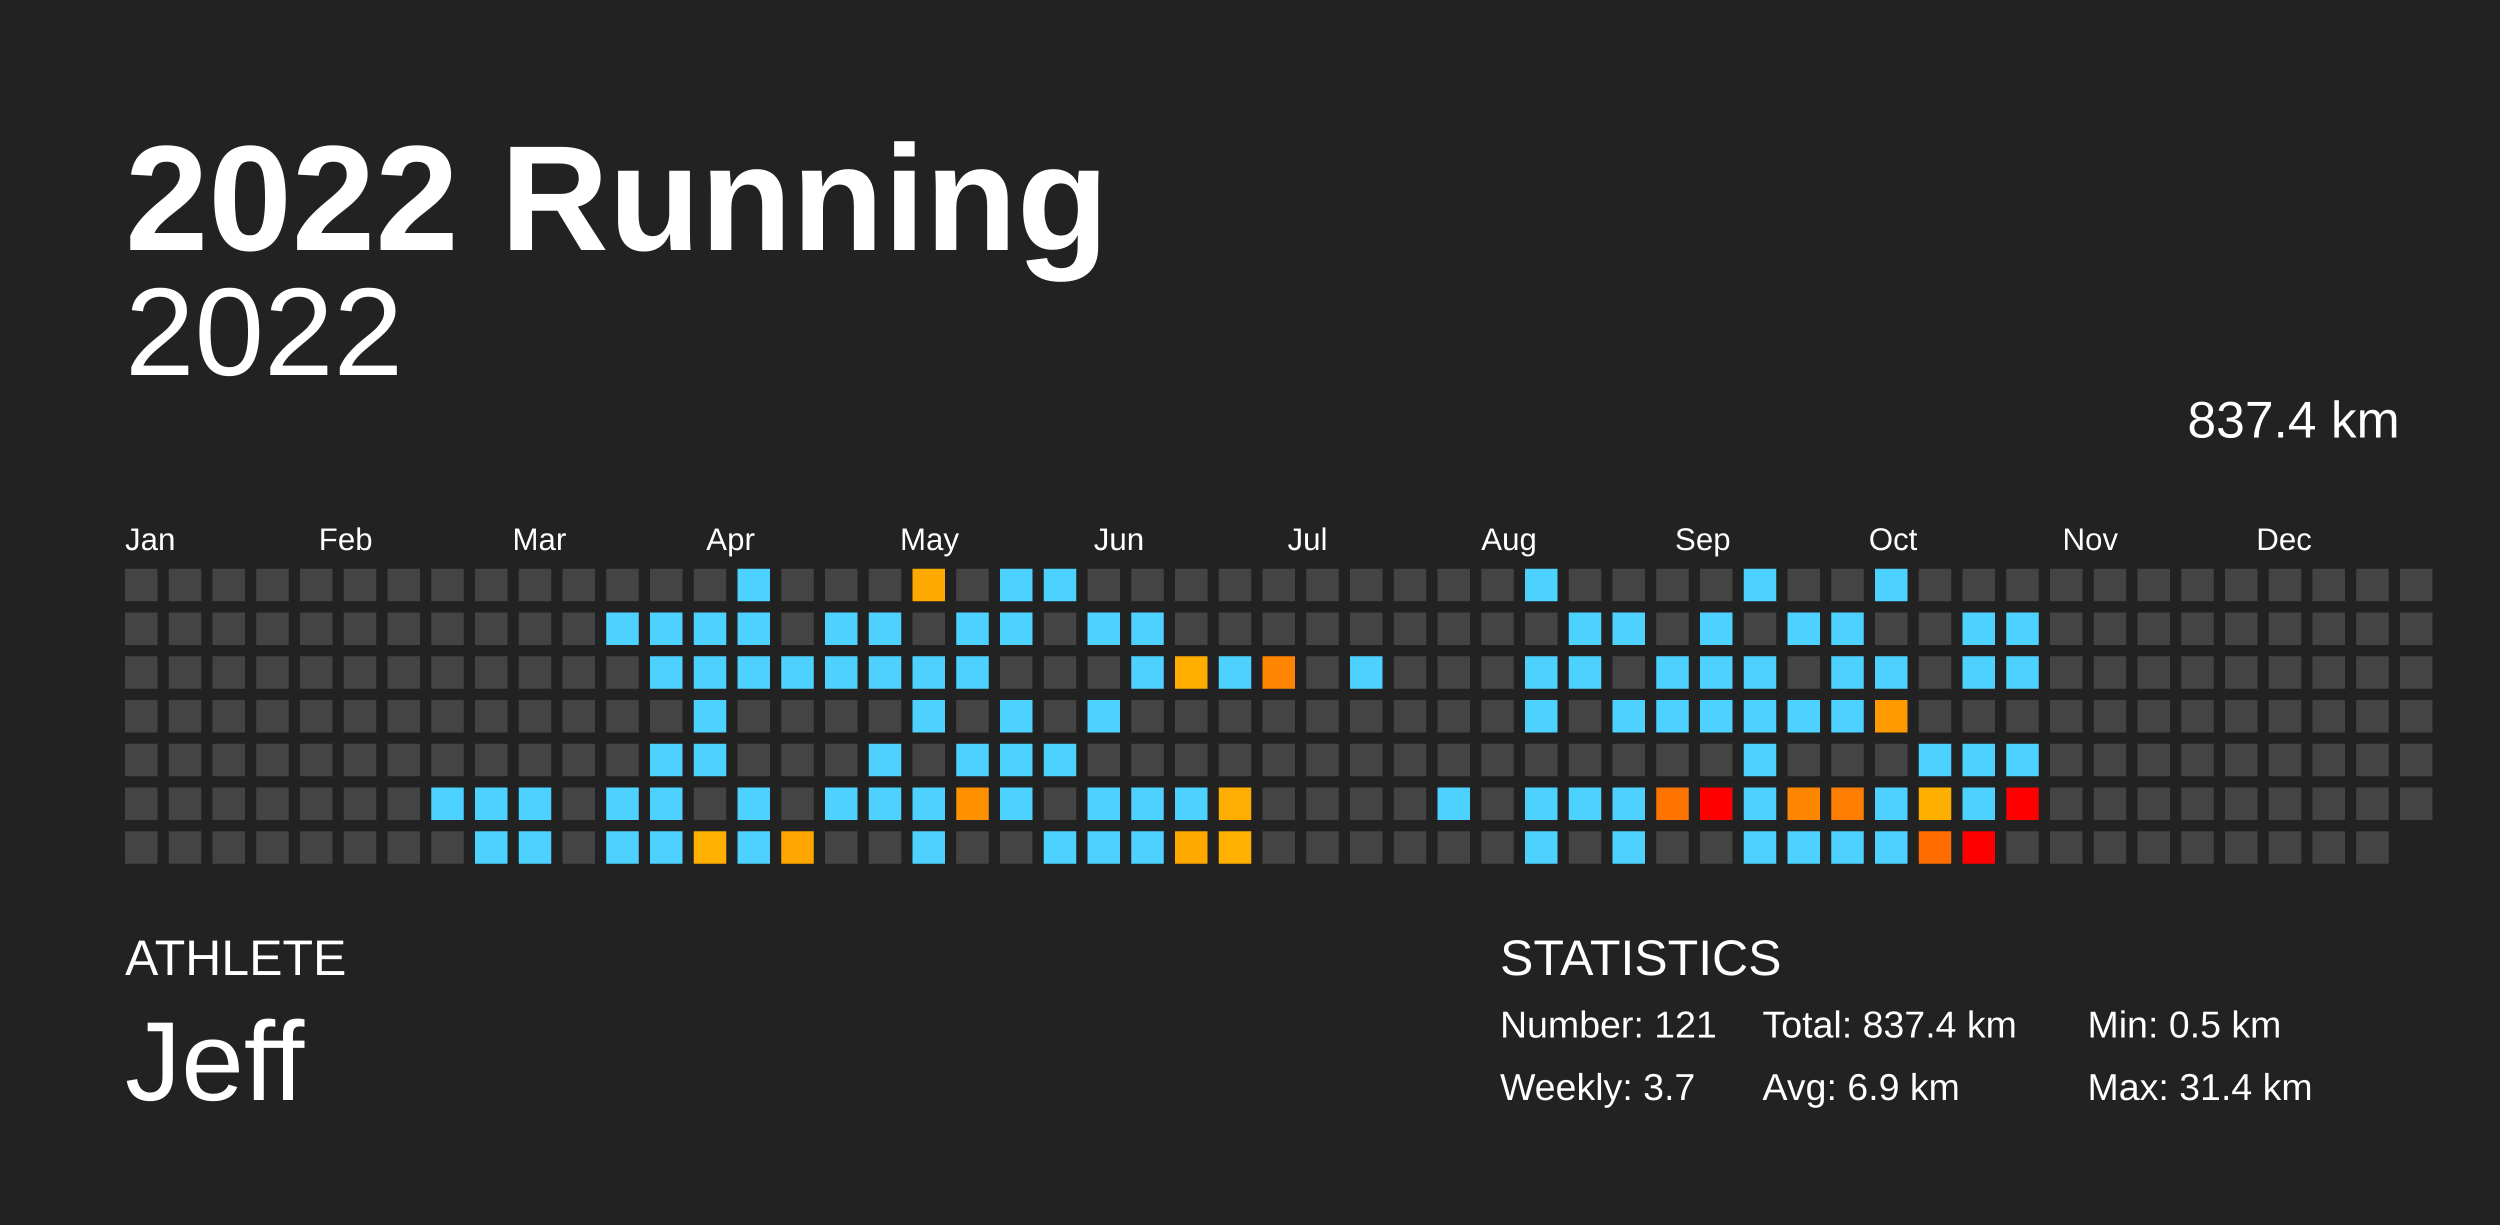
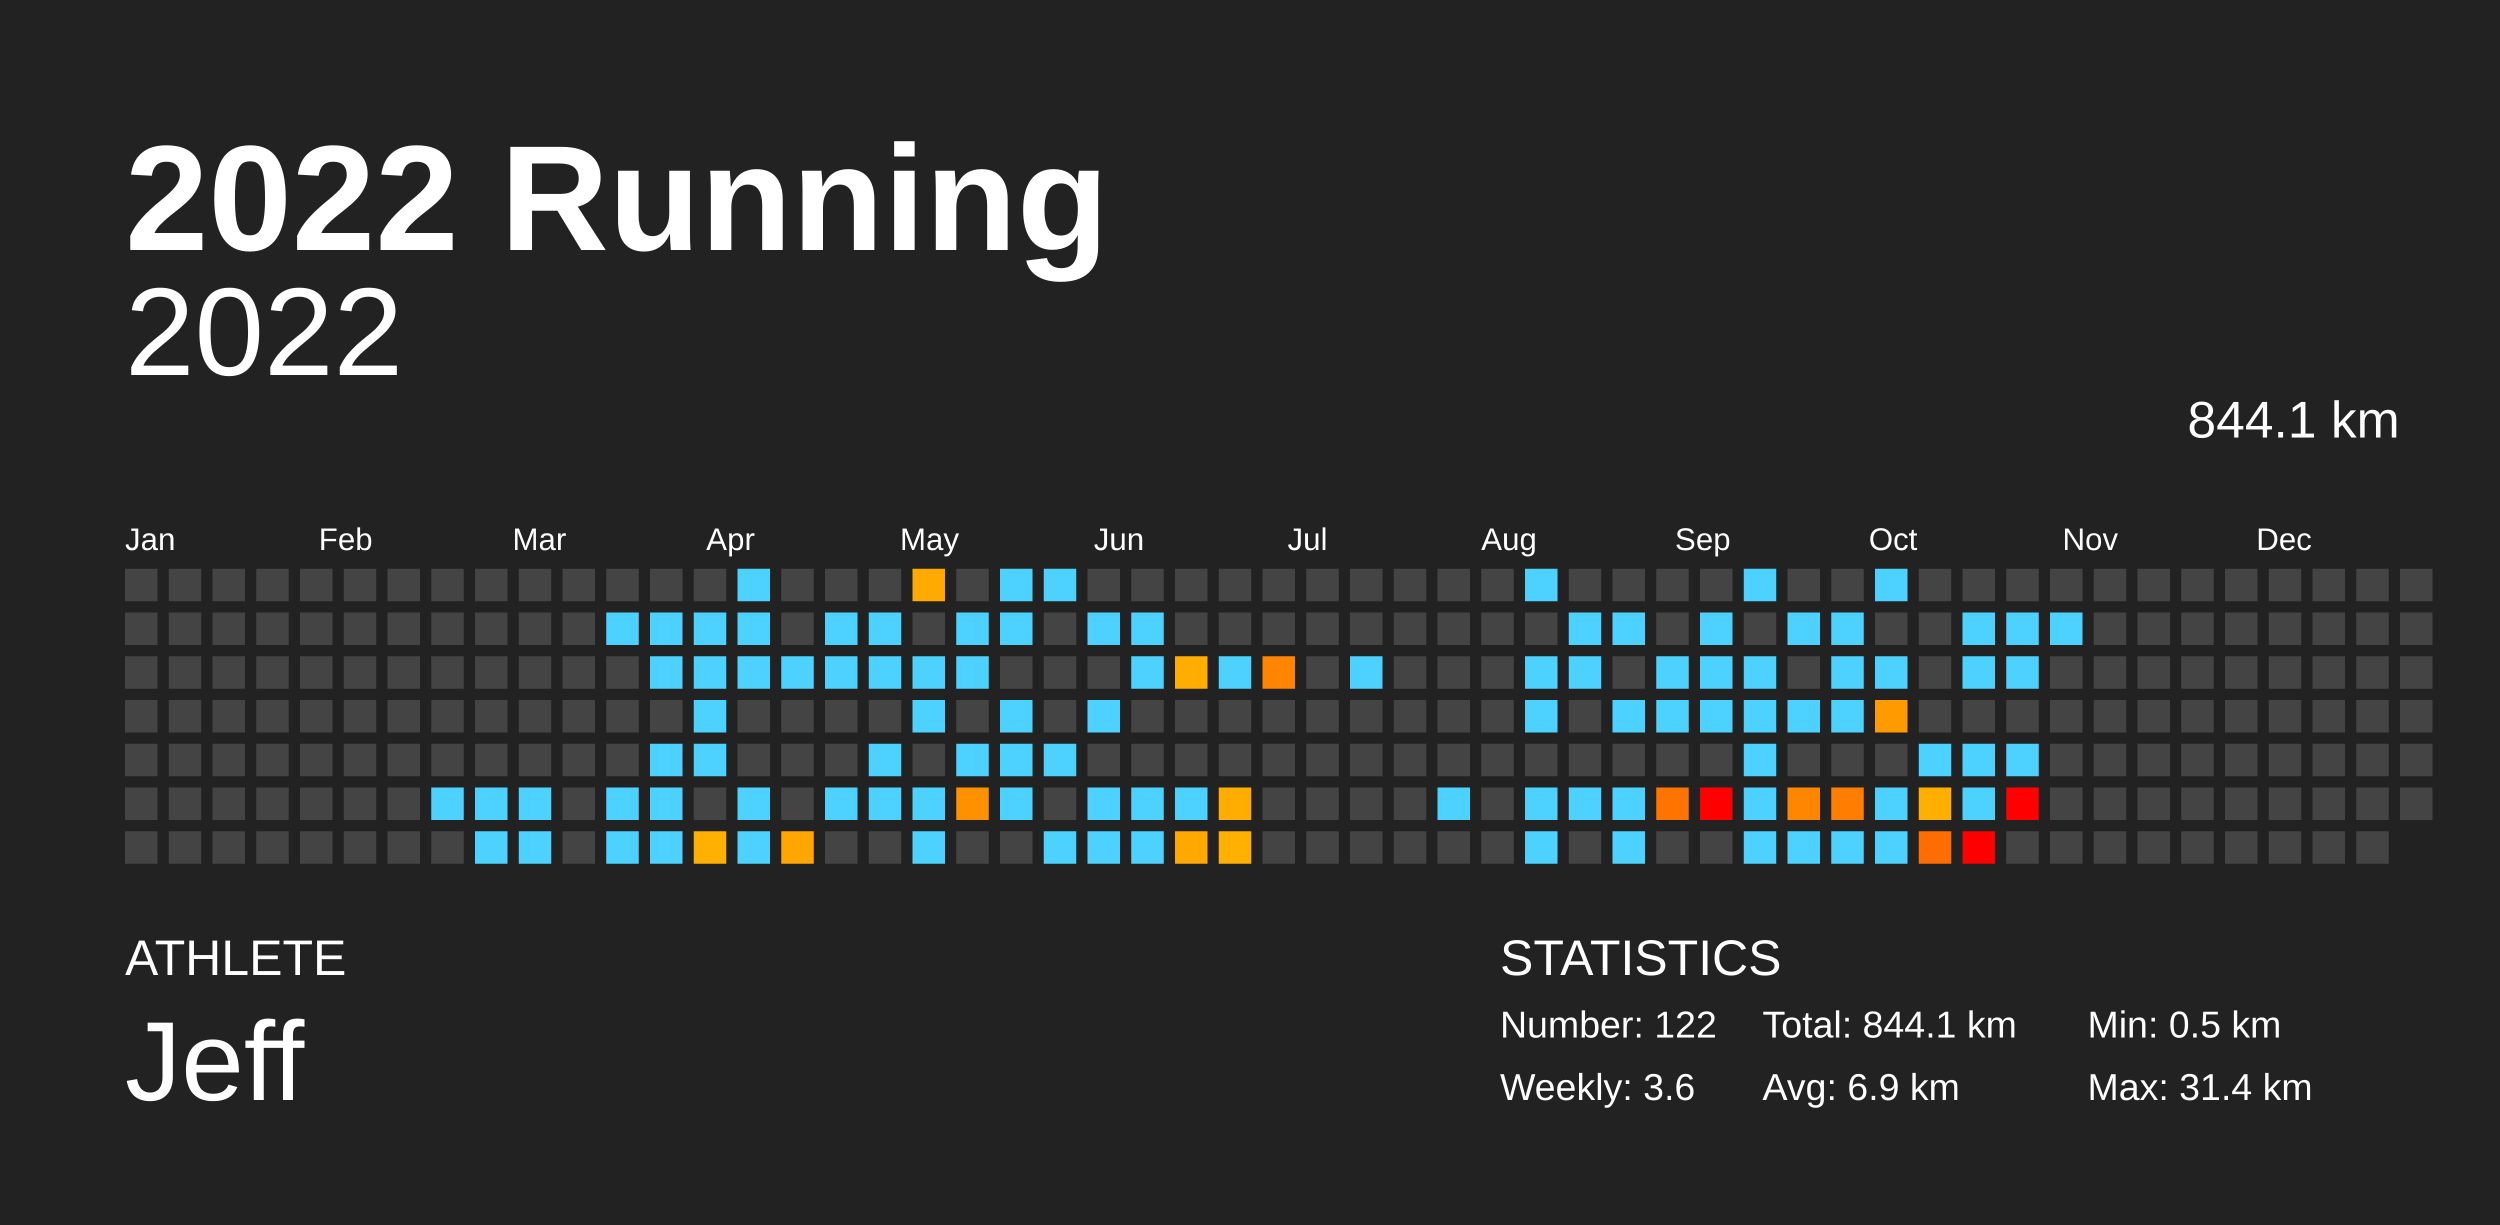
<svg xmlns="http://www.w3.org/2000/svg" baseProfile="full" height="98mm" version="1.1" viewBox="0,0,200,98" width="200mm">
  <defs />
  <rect fill="#222222" height="98" width="200" x="0" y="0" />
  <text fill="#FFFFFF" style="font-size:12px; font-family:Arial; font-weight:bold;" x="10" y="20">2022 Running</text>
  <text fill="#FFFFFF" style="font-size:4px; font-family:Arial" x="10" y="78">ATHLETE</text>
  <text fill="#FFFFFF" style="font-size:9px; font-family:Arial" x="10" y="88">Jeff</text>
  <text fill="#FFFFFF" style="font-size:4px; font-family:Arial" x="120" y="78">STATISTICS</text>
-   <text fill="#FFFFFF" style="font-size:3px; font-family:Arial" x="120" y="83">Number: 121</text>
-   <text fill="#FFFFFF" style="font-size:3px; font-family:Arial" x="120" y="88">Weekly: 3.7</text>
-   <text fill="#FFFFFF" style="font-size:3px; font-family:Arial" x="141" y="83">Total: 837.4 km</text>
+   <text fill="#FFFFFF" style="font-size:3px; font-family:Arial" x="120" y="83">Number: 122</text>
+   <text fill="#FFFFFF" style="font-size:3px; font-family:Arial" x="120" y="88">Weekly: 3.6</text>
+   <text fill="#FFFFFF" style="font-size:3px; font-family:Arial" x="141" y="83">Total: 844.1 km</text>
  <text fill="#FFFFFF" style="font-size:3px; font-family:Arial" x="141" y="88">Avg: 6.9 km</text>
  <text fill="#FFFFFF" style="font-size:3px; font-family:Arial" x="167" y="83">Min: 0.5 km</text>
  <text fill="#FFFFFF" style="font-size:3px; font-family:Arial" x="167" y="88">Max: 31.4 km</text>
  <text alignment-baseline="hanging" fill="#FFFFFF" style="font-size:10.0px; font-family:Arial;" x="10" y="30">2022</text>
-   <text alignment-baseline="hanging" fill="#FFFFFF" style="font-size:4.125px; font-family:Arial;" x="175" y="35">837.4 km</text>
+   <text alignment-baseline="hanging" fill="#FFFFFF" style="font-size:4.125px; font-family:Arial;" x="175" y="35">844.1 km</text>
  <text fill="#FFFFFF" style="font-size:2.5px; font-family:Arial" x="10.0" y="44">Jan</text>
  <text fill="#FFFFFF" style="font-size:2.5px; font-family:Arial" x="25.5" y="44">Feb</text>
  <text fill="#FFFFFF" style="font-size:2.5px; font-family:Arial" x="41.0" y="44">Mar</text>
  <text fill="#FFFFFF" style="font-size:2.5px; font-family:Arial" x="56.5" y="44">Apr</text>
  <text fill="#FFFFFF" style="font-size:2.5px; font-family:Arial" x="72.0" y="44">May</text>
  <text fill="#FFFFFF" style="font-size:2.5px; font-family:Arial" x="87.5" y="44">Jun</text>
  <text fill="#FFFFFF" style="font-size:2.5px; font-family:Arial" x="103.0" y="44">Jul</text>
  <text fill="#FFFFFF" style="font-size:2.5px; font-family:Arial" x="118.5" y="44">Aug</text>
  <text fill="#FFFFFF" style="font-size:2.5px; font-family:Arial" x="134.0" y="44">Sep</text>
  <text fill="#FFFFFF" style="font-size:2.5px; font-family:Arial" x="149.5" y="44">Oct</text>
  <text fill="#FFFFFF" style="font-size:2.5px; font-family:Arial" x="165.0" y="44">Nov</text>
  <text fill="#FFFFFF" style="font-size:2.5px; font-family:Arial" x="180.5" y="44">Dec</text>
  <rect fill="#444444" height="2.6" width="2.6" x="10.0" y="45.5" />
  <rect fill="#444444" height="2.6" width="2.6" x="10.0" y="49.0" />
  <rect fill="#444444" height="2.6" width="2.6" x="10.0" y="52.5" />
  <rect fill="#444444" height="2.6" width="2.6" x="10.0" y="56.0" />
  <rect fill="#444444" height="2.6" width="2.6" x="10.0" y="59.5" />
  <rect fill="#444444" height="2.6" width="2.6" x="10.0" y="63.0" />
  <rect fill="#444444" height="2.6" width="2.6" x="10.0" y="66.5" />
  <rect fill="#444444" height="2.6" width="2.6" x="13.5" y="45.5" />
  <rect fill="#444444" height="2.6" width="2.6" x="13.5" y="49.0" />
  <rect fill="#444444" height="2.6" width="2.6" x="13.5" y="52.5" />
  <rect fill="#444444" height="2.6" width="2.6" x="13.5" y="56.0" />
  <rect fill="#444444" height="2.6" width="2.6" x="13.5" y="59.5" />
  <rect fill="#444444" height="2.6" width="2.6" x="13.5" y="63.0" />
  <rect fill="#444444" height="2.6" width="2.6" x="13.5" y="66.5" />
  <rect fill="#444444" height="2.6" width="2.6" x="17.0" y="45.5" />
  <rect fill="#444444" height="2.6" width="2.6" x="17.0" y="49.0" />
  <rect fill="#444444" height="2.6" width="2.6" x="17.0" y="52.5" />
  <rect fill="#444444" height="2.6" width="2.6" x="17.0" y="56.0" />
  <rect fill="#444444" height="2.6" width="2.6" x="17.0" y="59.5" />
  <rect fill="#444444" height="2.6" width="2.6" x="17.0" y="63.0" />
  <rect fill="#444444" height="2.6" width="2.6" x="17.0" y="66.5" />
  <rect fill="#444444" height="2.6" width="2.6" x="20.5" y="45.5" />
  <rect fill="#444444" height="2.6" width="2.6" x="20.5" y="49.0" />
  <rect fill="#444444" height="2.6" width="2.6" x="20.5" y="52.5" />
  <rect fill="#444444" height="2.6" width="2.6" x="20.5" y="56.0" />
  <rect fill="#444444" height="2.6" width="2.6" x="20.5" y="59.5" />
  <rect fill="#444444" height="2.6" width="2.6" x="20.5" y="63.0" />
  <rect fill="#444444" height="2.6" width="2.6" x="20.5" y="66.5" />
  <rect fill="#444444" height="2.6" width="2.6" x="24.0" y="45.5" />
  <rect fill="#444444" height="2.6" width="2.6" x="24.0" y="49.0" />
  <rect fill="#444444" height="2.6" width="2.6" x="24.0" y="52.5" />
  <rect fill="#444444" height="2.6" width="2.6" x="24.0" y="56.0" />
  <rect fill="#444444" height="2.6" width="2.6" x="24.0" y="59.5" />
  <rect fill="#444444" height="2.6" width="2.6" x="24.0" y="63.0" />
  <rect fill="#444444" height="2.6" width="2.6" x="24.0" y="66.5" />
  <rect fill="#444444" height="2.6" width="2.6" x="27.5" y="45.5" />
  <rect fill="#444444" height="2.6" width="2.6" x="27.5" y="49.0" />
  <rect fill="#444444" height="2.6" width="2.6" x="27.5" y="52.5" />
  <rect fill="#444444" height="2.6" width="2.6" x="27.5" y="56.0" />
  <rect fill="#444444" height="2.6" width="2.6" x="27.5" y="59.5" />
  <rect fill="#444444" height="2.6" width="2.6" x="27.5" y="63.0" />
  <rect fill="#444444" height="2.6" width="2.6" x="27.5" y="66.5" />
  <rect fill="#444444" height="2.6" width="2.6" x="31.0" y="45.5" />
  <rect fill="#444444" height="2.6" width="2.6" x="31.0" y="49.0" />
  <rect fill="#444444" height="2.6" width="2.6" x="31.0" y="52.5" />
  <rect fill="#444444" height="2.6" width="2.6" x="31.0" y="56.0" />
  <rect fill="#444444" height="2.6" width="2.6" x="31.0" y="59.5" />
  <rect fill="#444444" height="2.6" width="2.6" x="31.0" y="63.0" />
  <rect fill="#444444" height="2.6" width="2.6" x="31.0" y="66.5" />
  <rect fill="#444444" height="2.6" width="2.6" x="34.5" y="45.5" />
  <rect fill="#444444" height="2.6" width="2.6" x="34.5" y="49.0" />
  <rect fill="#444444" height="2.6" width="2.6" x="34.5" y="52.5" />
  <rect fill="#444444" height="2.6" width="2.6" x="34.5" y="56.0" />
  <rect fill="#444444" height="2.6" width="2.6" x="34.5" y="59.5" />
  <rect fill="#4dd2ff" height="2.6" width="2.6" x="34.5" y="63.0" />
  <rect fill="#444444" height="2.6" width="2.6" x="34.5" y="66.5" />
  <rect fill="#444444" height="2.6" width="2.6" x="38.0" y="45.5" />
  <rect fill="#444444" height="2.6" width="2.6" x="38.0" y="49.0" />
  <rect fill="#444444" height="2.6" width="2.6" x="38.0" y="52.5" />
  <rect fill="#444444" height="2.6" width="2.6" x="38.0" y="56.0" />
  <rect fill="#444444" height="2.6" width="2.6" x="38.0" y="59.5" />
  <rect fill="#4dd2ff" height="2.6" width="2.6" x="38.0" y="63.0" />
  <rect fill="#4dd2ff" height="2.6" width="2.6" x="38.0" y="66.5" />
  <rect fill="#444444" height="2.6" width="2.6" x="41.5" y="45.5" />
  <rect fill="#444444" height="2.6" width="2.6" x="41.5" y="49.0" />
  <rect fill="#444444" height="2.6" width="2.6" x="41.5" y="52.5" />
  <rect fill="#444444" height="2.6" width="2.6" x="41.5" y="56.0" />
  <rect fill="#444444" height="2.6" width="2.6" x="41.5" y="59.5" />
  <rect fill="#4dd2ff" height="2.6" width="2.6" x="41.5" y="63.0" />
  <rect fill="#4dd2ff" height="2.6" width="2.6" x="41.5" y="66.5" />
  <rect fill="#444444" height="2.6" width="2.6" x="45.0" y="45.5" />
  <rect fill="#444444" height="2.6" width="2.6" x="45.0" y="49.0" />
  <rect fill="#444444" height="2.6" width="2.6" x="45.0" y="52.5" />
  <rect fill="#444444" height="2.6" width="2.6" x="45.0" y="56.0" />
  <rect fill="#444444" height="2.6" width="2.6" x="45.0" y="59.5" />
  <rect fill="#444444" height="2.6" width="2.6" x="45.0" y="63.0" />
  <rect fill="#444444" height="2.6" width="2.6" x="45.0" y="66.5" />
  <rect fill="#444444" height="2.6" width="2.6" x="48.5" y="45.5" />
  <rect fill="#4dd2ff" height="2.6" width="2.6" x="48.5" y="49.0" />
  <rect fill="#444444" height="2.6" width="2.6" x="48.5" y="52.5" />
  <rect fill="#444444" height="2.6" width="2.6" x="48.5" y="56.0" />
  <rect fill="#444444" height="2.6" width="2.6" x="48.5" y="59.5" />
  <rect fill="#4dd2ff" height="2.6" width="2.6" x="48.5" y="63.0" />
  <rect fill="#4dd2ff" height="2.6" width="2.6" x="48.5" y="66.5" />
  <rect fill="#444444" height="2.6" width="2.6" x="52.0" y="45.5" />
  <rect fill="#4dd2ff" height="2.6" width="2.6" x="52.0" y="49.0" />
  <rect fill="#4dd2ff" height="2.6" width="2.6" x="52.0" y="52.5" />
  <rect fill="#444444" height="2.6" width="2.6" x="52.0" y="56.0" />
  <rect fill="#4dd2ff" height="2.6" width="2.6" x="52.0" y="59.5" />
  <rect fill="#4dd2ff" height="2.6" width="2.6" x="52.0" y="63.0" />
  <rect fill="#4dd2ff" height="2.6" width="2.6" x="52.0" y="66.5" />
  <rect fill="#444444" height="2.6" width="2.6" x="55.5" y="45.5" />
  <rect fill="#4dd2ff" height="2.6" width="2.6" x="55.5" y="49.0" />
  <rect fill="#4dd2ff" height="2.6" width="2.6" x="55.5" y="52.5" />
  <rect fill="#4dd2ff" height="2.6" width="2.6" x="55.5" y="56.0" />
  <rect fill="#4dd2ff" height="2.6" width="2.6" x="55.5" y="59.5" />
  <rect fill="#444444" height="2.6" width="2.6" x="55.5" y="63.0" />
  <rect fill="#ffb000" height="2.6" width="2.6" x="55.5" y="66.5" />
  <rect fill="#4dd2ff" height="2.6" width="2.6" x="59.0" y="45.5" />
  <rect fill="#4dd2ff" height="2.6" width="2.6" x="59.0" y="49.0" />
  <rect fill="#4dd2ff" height="2.6" width="2.6" x="59.0" y="52.5" />
  <rect fill="#444444" height="2.6" width="2.6" x="59.0" y="56.0" />
  <rect fill="#444444" height="2.6" width="2.6" x="59.0" y="59.5" />
  <rect fill="#4dd2ff" height="2.6" width="2.6" x="59.0" y="63.0" />
  <rect fill="#4dd2ff" height="2.6" width="2.6" x="59.0" y="66.5" />
  <rect fill="#444444" height="2.6" width="2.6" x="62.5" y="45.5" />
  <rect fill="#444444" height="2.6" width="2.6" x="62.5" y="49.0" />
  <rect fill="#4dd2ff" height="2.6" width="2.6" x="62.5" y="52.5" />
  <rect fill="#444444" height="2.6" width="2.6" x="62.5" y="56.0" />
  <rect fill="#444444" height="2.6" width="2.6" x="62.5" y="59.5" />
  <rect fill="#444444" height="2.6" width="2.6" x="62.5" y="63.0" />
  <rect fill="#ffa600" height="2.6" width="2.6" x="62.5" y="66.5" />
  <rect fill="#444444" height="2.6" width="2.6" x="66.0" y="45.5" />
  <rect fill="#4dd2ff" height="2.6" width="2.6" x="66.0" y="49.0" />
  <rect fill="#4dd2ff" height="2.6" width="2.6" x="66.0" y="52.5" />
  <rect fill="#444444" height="2.6" width="2.6" x="66.0" y="56.0" />
  <rect fill="#444444" height="2.6" width="2.6" x="66.0" y="59.5" />
  <rect fill="#4dd2ff" height="2.6" width="2.6" x="66.0" y="63.0" />
  <rect fill="#444444" height="2.6" width="2.6" x="66.0" y="66.5" />
  <rect fill="#444444" height="2.6" width="2.6" x="69.5" y="45.5" />
  <rect fill="#4dd2ff" height="2.6" width="2.6" x="69.5" y="49.0" />
  <rect fill="#4dd2ff" height="2.6" width="2.6" x="69.5" y="52.5" />
  <rect fill="#444444" height="2.6" width="2.6" x="69.5" y="56.0" />
  <rect fill="#4dd2ff" height="2.6" width="2.6" x="69.5" y="59.5" />
  <rect fill="#4dd2ff" height="2.6" width="2.6" x="69.5" y="63.0" />
  <rect fill="#444444" height="2.6" width="2.6" x="69.5" y="66.5" />
  <rect fill="#ffaa00" height="2.6" width="2.6" x="73.0" y="45.5" />
  <rect fill="#444444" height="2.6" width="2.6" x="73.0" y="49.0" />
  <rect fill="#4dd2ff" height="2.6" width="2.6" x="73.0" y="52.5" />
  <rect fill="#4dd2ff" height="2.6" width="2.6" x="73.0" y="56.0" />
  <rect fill="#444444" height="2.6" width="2.6" x="73.0" y="59.5" />
  <rect fill="#4dd2ff" height="2.6" width="2.6" x="73.0" y="63.0" />
  <rect fill="#4dd2ff" height="2.6" width="2.6" x="73.0" y="66.5" />
  <rect fill="#444444" height="2.6" width="2.6" x="76.5" y="45.5" />
  <rect fill="#4dd2ff" height="2.6" width="2.6" x="76.5" y="49.0" />
  <rect fill="#4dd2ff" height="2.6" width="2.6" x="76.5" y="52.5" />
  <rect fill="#444444" height="2.6" width="2.6" x="76.5" y="56.0" />
  <rect fill="#4dd2ff" height="2.6" width="2.6" x="76.5" y="59.5" />
  <rect fill="#ff9100" height="2.6" width="2.6" x="76.5" y="63.0" />
  <rect fill="#444444" height="2.6" width="2.6" x="76.5" y="66.5" />
  <rect fill="#4dd2ff" height="2.6" width="2.6" x="80.0" y="45.5" />
  <rect fill="#4dd2ff" height="2.6" width="2.6" x="80.0" y="49.0" />
  <rect fill="#444444" height="2.6" width="2.6" x="80.0" y="52.5" />
  <rect fill="#4dd2ff" height="2.6" width="2.6" x="80.0" y="56.0" />
  <rect fill="#4dd2ff" height="2.6" width="2.6" x="80.0" y="59.5" />
  <rect fill="#4dd2ff" height="2.6" width="2.6" x="80.0" y="63.0" />
  <rect fill="#444444" height="2.6" width="2.6" x="80.0" y="66.5" />
  <rect fill="#4dd2ff" height="2.6" width="2.6" x="83.5" y="45.5" />
  <rect fill="#444444" height="2.6" width="2.6" x="83.5" y="49.0" />
  <rect fill="#444444" height="2.6" width="2.6" x="83.5" y="52.5" />
  <rect fill="#444444" height="2.6" width="2.6" x="83.5" y="56.0" />
  <rect fill="#4dd2ff" height="2.6" width="2.6" x="83.5" y="59.5" />
  <rect fill="#444444" height="2.6" width="2.6" x="83.5" y="63.0" />
  <rect fill="#4dd2ff" height="2.6" width="2.6" x="83.5" y="66.5" />
  <rect fill="#444444" height="2.6" width="2.6" x="87.0" y="45.5" />
  <rect fill="#4dd2ff" height="2.6" width="2.6" x="87.0" y="49.0" />
  <rect fill="#444444" height="2.6" width="2.6" x="87.0" y="52.5" />
  <rect fill="#4dd2ff" height="2.6" width="2.6" x="87.0" y="56.0" />
  <rect fill="#444444" height="2.6" width="2.6" x="87.0" y="59.5" />
  <rect fill="#4dd2ff" height="2.6" width="2.6" x="87.0" y="63.0" />
  <rect fill="#4dd2ff" height="2.6" width="2.6" x="87.0" y="66.5" />
  <rect fill="#444444" height="2.6" width="2.6" x="90.5" y="45.5" />
  <rect fill="#4dd2ff" height="2.6" width="2.6" x="90.5" y="49.0" />
  <rect fill="#4dd2ff" height="2.6" width="2.6" x="90.5" y="52.5" />
  <rect fill="#444444" height="2.6" width="2.6" x="90.5" y="56.0" />
  <rect fill="#444444" height="2.6" width="2.6" x="90.5" y="59.5" />
  <rect fill="#4dd2ff" height="2.6" width="2.6" x="90.5" y="63.0" />
  <rect fill="#4dd2ff" height="2.6" width="2.6" x="90.5" y="66.5" />
  <rect fill="#444444" height="2.6" width="2.6" x="94.0" y="45.5" />
  <rect fill="#444444" height="2.6" width="2.6" x="94.0" y="49.0" />
  <rect fill="#ffae00" height="2.6" width="2.6" x="94.0" y="52.5" />
  <rect fill="#444444" height="2.6" width="2.6" x="94.0" y="56.0" />
  <rect fill="#444444" height="2.6" width="2.6" x="94.0" y="59.5" />
  <rect fill="#4dd2ff" height="2.6" width="2.6" x="94.0" y="63.0" />
  <rect fill="#ffa800" height="2.6" width="2.6" x="94.0" y="66.5" />
  <rect fill="#444444" height="2.6" width="2.6" x="97.5" y="45.5" />
  <rect fill="#444444" height="2.6" width="2.6" x="97.5" y="49.0" />
  <rect fill="#4dd2ff" height="2.6" width="2.6" x="97.5" y="52.5" />
  <rect fill="#444444" height="2.6" width="2.6" x="97.5" y="56.0" />
  <rect fill="#444444" height="2.6" width="2.6" x="97.5" y="59.5" />
  <rect fill="#ffad00" height="2.6" width="2.6" x="97.5" y="63.0" />
  <rect fill="#ffb000" height="2.6" width="2.6" x="97.5" y="66.5" />
  <rect fill="#444444" height="2.6" width="2.6" x="101.0" y="45.5" />
  <rect fill="#444444" height="2.6" width="2.6" x="101.0" y="49.0" />
  <rect fill="#ff8400" height="2.6" width="2.6" x="101.0" y="52.5" />
  <rect fill="#444444" height="2.6" width="2.6" x="101.0" y="56.0" />
  <rect fill="#444444" height="2.6" width="2.6" x="101.0" y="59.5" />
  <rect fill="#444444" height="2.6" width="2.6" x="101.0" y="63.0" />
  <rect fill="#444444" height="2.6" width="2.6" x="101.0" y="66.5" />
  <rect fill="#444444" height="2.6" width="2.6" x="104.5" y="45.5" />
  <rect fill="#444444" height="2.6" width="2.6" x="104.5" y="49.0" />
  <rect fill="#444444" height="2.6" width="2.6" x="104.5" y="52.5" />
  <rect fill="#444444" height="2.6" width="2.6" x="104.5" y="56.0" />
  <rect fill="#444444" height="2.6" width="2.6" x="104.5" y="59.5" />
  <rect fill="#444444" height="2.6" width="2.6" x="104.5" y="63.0" />
  <rect fill="#444444" height="2.6" width="2.6" x="104.5" y="66.5" />
  <rect fill="#444444" height="2.6" width="2.6" x="108.0" y="45.5" />
  <rect fill="#444444" height="2.6" width="2.6" x="108.0" y="49.0" />
  <rect fill="#4dd2ff" height="2.6" width="2.6" x="108.0" y="52.5" />
  <rect fill="#444444" height="2.6" width="2.6" x="108.0" y="56.0" />
  <rect fill="#444444" height="2.6" width="2.6" x="108.0" y="59.5" />
  <rect fill="#444444" height="2.6" width="2.6" x="108.0" y="63.0" />
  <rect fill="#444444" height="2.6" width="2.6" x="108.0" y="66.5" />
  <rect fill="#444444" height="2.6" width="2.6" x="111.5" y="45.5" />
  <rect fill="#444444" height="2.6" width="2.6" x="111.5" y="49.0" />
  <rect fill="#444444" height="2.6" width="2.6" x="111.5" y="52.5" />
  <rect fill="#444444" height="2.6" width="2.6" x="111.5" y="56.0" />
  <rect fill="#444444" height="2.6" width="2.6" x="111.5" y="59.5" />
  <rect fill="#444444" height="2.6" width="2.6" x="111.5" y="63.0" />
  <rect fill="#444444" height="2.6" width="2.6" x="111.5" y="66.5" />
  <rect fill="#444444" height="2.6" width="2.6" x="115.0" y="45.5" />
  <rect fill="#444444" height="2.6" width="2.6" x="115.0" y="49.0" />
  <rect fill="#444444" height="2.6" width="2.6" x="115.0" y="52.5" />
  <rect fill="#444444" height="2.6" width="2.6" x="115.0" y="56.0" />
  <rect fill="#444444" height="2.6" width="2.6" x="115.0" y="59.5" />
  <rect fill="#4dd2ff" height="2.6" width="2.6" x="115.0" y="63.0" />
  <rect fill="#444444" height="2.6" width="2.6" x="115.0" y="66.5" />
  <rect fill="#444444" height="2.6" width="2.6" x="118.5" y="45.5" />
  <rect fill="#444444" height="2.6" width="2.6" x="118.5" y="49.0" />
  <rect fill="#444444" height="2.6" width="2.6" x="118.5" y="52.5" />
  <rect fill="#444444" height="2.6" width="2.6" x="118.5" y="56.0" />
  <rect fill="#444444" height="2.6" width="2.6" x="118.5" y="59.5" />
  <rect fill="#444444" height="2.6" width="2.6" x="118.5" y="63.0" />
  <rect fill="#444444" height="2.6" width="2.6" x="118.5" y="66.5" />
  <rect fill="#4dd2ff" height="2.6" width="2.6" x="122.0" y="45.5" />
  <rect fill="#444444" height="2.6" width="2.6" x="122.0" y="49.0" />
  <rect fill="#4dd2ff" height="2.6" width="2.6" x="122.0" y="52.5" />
  <rect fill="#4dd2ff" height="2.6" width="2.6" x="122.0" y="56.0" />
  <rect fill="#444444" height="2.6" width="2.6" x="122.0" y="59.5" />
  <rect fill="#4dd2ff" height="2.6" width="2.6" x="122.0" y="63.0" />
  <rect fill="#4dd2ff" height="2.6" width="2.6" x="122.0" y="66.5" />
  <rect fill="#444444" height="2.6" width="2.6" x="125.5" y="45.5" />
  <rect fill="#4dd2ff" height="2.6" width="2.6" x="125.5" y="49.0" />
  <rect fill="#4dd2ff" height="2.6" width="2.6" x="125.5" y="52.5" />
  <rect fill="#444444" height="2.6" width="2.6" x="125.5" y="56.0" />
  <rect fill="#444444" height="2.6" width="2.6" x="125.5" y="59.5" />
  <rect fill="#4dd2ff" height="2.6" width="2.6" x="125.5" y="63.0" />
  <rect fill="#444444" height="2.6" width="2.6" x="125.5" y="66.5" />
  <rect fill="#444444" height="2.6" width="2.6" x="129.0" y="45.5" />
  <rect fill="#4dd2ff" height="2.6" width="2.6" x="129.0" y="49.0" />
  <rect fill="#444444" height="2.6" width="2.6" x="129.0" y="52.5" />
  <rect fill="#4dd2ff" height="2.6" width="2.6" x="129.0" y="56.0" />
  <rect fill="#444444" height="2.6" width="2.6" x="129.0" y="59.5" />
  <rect fill="#4dd2ff" height="2.6" width="2.6" x="129.0" y="63.0" />
  <rect fill="#4dd2ff" height="2.6" width="2.6" x="129.0" y="66.5" />
  <rect fill="#444444" height="2.6" width="2.6" x="132.5" y="45.5" />
  <rect fill="#444444" height="2.6" width="2.6" x="132.5" y="49.0" />
  <rect fill="#4dd2ff" height="2.6" width="2.6" x="132.5" y="52.5" />
  <rect fill="#4dd2ff" height="2.6" width="2.6" x="132.5" y="56.0" />
  <rect fill="#444444" height="2.6" width="2.6" x="132.5" y="59.5" />
  <rect fill="#ff7400" height="2.6" width="2.6" x="132.5" y="63.0" />
  <rect fill="#444444" height="2.6" width="2.6" x="132.5" y="66.5" />
  <rect fill="#444444" height="2.6" width="2.6" x="136.0" y="45.5" />
  <rect fill="#4dd2ff" height="2.6" width="2.6" x="136.0" y="49.0" />
  <rect fill="#4dd2ff" height="2.6" width="2.6" x="136.0" y="52.5" />
  <rect fill="#4dd2ff" height="2.6" width="2.6" x="136.0" y="56.0" />
  <rect fill="#444444" height="2.6" width="2.6" x="136.0" y="59.5" />
  <rect fill="red" height="2.6" width="2.6" x="136.0" y="63.0" />
  <rect fill="#444444" height="2.6" width="2.6" x="136.0" y="66.5" />
  <rect fill="#4dd2ff" height="2.6" width="2.6" x="139.5" y="45.5" />
  <rect fill="#444444" height="2.6" width="2.6" x="139.5" y="49.0" />
  <rect fill="#4dd2ff" height="2.6" width="2.6" x="139.5" y="52.5" />
  <rect fill="#4dd2ff" height="2.6" width="2.6" x="139.5" y="56.0" />
  <rect fill="#4dd2ff" height="2.6" width="2.6" x="139.5" y="59.5" />
  <rect fill="#4dd2ff" height="2.6" width="2.6" x="139.5" y="63.0" />
  <rect fill="#4dd2ff" height="2.6" width="2.6" x="139.5" y="66.5" />
  <rect fill="#444444" height="2.6" width="2.6" x="143.0" y="45.5" />
  <rect fill="#4dd2ff" height="2.6" width="2.6" x="143.0" y="49.0" />
  <rect fill="#444444" height="2.6" width="2.6" x="143.0" y="52.5" />
  <rect fill="#4dd2ff" height="2.6" width="2.6" x="143.0" y="56.0" />
  <rect fill="#444444" height="2.6" width="2.6" x="143.0" y="59.5" />
  <rect fill="#ff8600" height="2.6" width="2.6" x="143.0" y="63.0" />
  <rect fill="#4dd2ff" height="2.6" width="2.6" x="143.0" y="66.5" />
  <rect fill="#444444" height="2.6" width="2.6" x="146.5" y="45.5" />
  <rect fill="#4dd2ff" height="2.6" width="2.6" x="146.5" y="49.0" />
  <rect fill="#4dd2ff" height="2.6" width="2.6" x="146.5" y="52.5" />
  <rect fill="#4dd2ff" height="2.6" width="2.6" x="146.5" y="56.0" />
  <rect fill="#444444" height="2.6" width="2.6" x="146.5" y="59.5" />
  <rect fill="#ff7d00" height="2.6" width="2.6" x="146.5" y="63.0" />
  <rect fill="#4dd2ff" height="2.6" width="2.6" x="146.5" y="66.5" />
  <rect fill="#4dd2ff" height="2.6" width="2.6" x="150.0" y="45.5" />
  <rect fill="#444444" height="2.6" width="2.6" x="150.0" y="49.0" />
  <rect fill="#4dd2ff" height="2.6" width="2.6" x="150.0" y="52.5" />
  <rect fill="#ff9a00" height="2.6" width="2.6" x="150.0" y="56.0" />
  <rect fill="#444444" height="2.6" width="2.6" x="150.0" y="59.5" />
  <rect fill="#4dd2ff" height="2.6" width="2.6" x="150.0" y="63.0" />
  <rect fill="#4dd2ff" height="2.6" width="2.6" x="150.0" y="66.5" />
  <rect fill="#444444" height="2.6" width="2.6" x="153.5" y="45.5" />
  <rect fill="#444444" height="2.6" width="2.6" x="153.5" y="49.0" />
  <rect fill="#444444" height="2.6" width="2.6" x="153.5" y="52.5" />
  <rect fill="#444444" height="2.6" width="2.6" x="153.5" y="56.0" />
  <rect fill="#4dd2ff" height="2.6" width="2.6" x="153.5" y="59.5" />
  <rect fill="#ffaf00" height="2.6" width="2.6" x="153.5" y="63.0" />
  <rect fill="#ff6c00" height="2.6" width="2.6" x="153.5" y="66.5" />
  <rect fill="#444444" height="2.6" width="2.6" x="157.0" y="45.5" />
  <rect fill="#4dd2ff" height="2.6" width="2.6" x="157.0" y="49.0" />
  <rect fill="#4dd2ff" height="2.6" width="2.6" x="157.0" y="52.5" />
  <rect fill="#444444" height="2.6" width="2.6" x="157.0" y="56.0" />
  <rect fill="#4dd2ff" height="2.6" width="2.6" x="157.0" y="59.5" />
  <rect fill="#4dd2ff" height="2.6" width="2.6" x="157.0" y="63.0" />
  <rect fill="red" height="2.6" width="2.6" x="157.0" y="66.5" />
  <rect fill="#444444" height="2.6" width="2.6" x="160.5" y="45.5" />
  <rect fill="#4dd2ff" height="2.6" width="2.6" x="160.5" y="49.0" />
  <rect fill="#4dd2ff" height="2.6" width="2.6" x="160.5" y="52.5" />
  <rect fill="#444444" height="2.6" width="2.6" x="160.5" y="56.0" />
  <rect fill="#4dd2ff" height="2.6" width="2.6" x="160.5" y="59.5" />
  <rect fill="red" height="2.6" width="2.6" x="160.5" y="63.0" />
  <rect fill="#444444" height="2.6" width="2.6" x="160.5" y="66.5" />
  <rect fill="#444444" height="2.6" width="2.6" x="164.0" y="45.5" />
-   <rect fill="#444444" height="2.6" width="2.6" x="164.0" y="49.0" />
+   <rect fill="#4dd2ff" height="2.6" width="2.6" x="164.0" y="49.0" />
  <rect fill="#444444" height="2.6" width="2.6" x="164.0" y="52.5" />
  <rect fill="#444444" height="2.6" width="2.6" x="164.0" y="56.0" />
  <rect fill="#444444" height="2.6" width="2.6" x="164.0" y="59.5" />
  <rect fill="#444444" height="2.6" width="2.6" x="164.0" y="63.0" />
  <rect fill="#444444" height="2.6" width="2.6" x="164.0" y="66.5" />
  <rect fill="#444444" height="2.6" width="2.6" x="167.5" y="45.5" />
  <rect fill="#444444" height="2.6" width="2.6" x="167.5" y="49.0" />
  <rect fill="#444444" height="2.6" width="2.6" x="167.5" y="52.5" />
  <rect fill="#444444" height="2.6" width="2.6" x="167.5" y="56.0" />
  <rect fill="#444444" height="2.6" width="2.6" x="167.5" y="59.5" />
  <rect fill="#444444" height="2.6" width="2.6" x="167.5" y="63.0" />
  <rect fill="#444444" height="2.6" width="2.6" x="167.5" y="66.5" />
  <rect fill="#444444" height="2.6" width="2.6" x="171.0" y="45.5" />
  <rect fill="#444444" height="2.6" width="2.6" x="171.0" y="49.0" />
  <rect fill="#444444" height="2.6" width="2.6" x="171.0" y="52.5" />
  <rect fill="#444444" height="2.6" width="2.6" x="171.0" y="56.0" />
  <rect fill="#444444" height="2.6" width="2.6" x="171.0" y="59.5" />
  <rect fill="#444444" height="2.6" width="2.6" x="171.0" y="63.0" />
  <rect fill="#444444" height="2.6" width="2.6" x="171.0" y="66.5" />
  <rect fill="#444444" height="2.6" width="2.6" x="174.5" y="45.5" />
  <rect fill="#444444" height="2.6" width="2.6" x="174.5" y="49.0" />
  <rect fill="#444444" height="2.6" width="2.6" x="174.5" y="52.5" />
  <rect fill="#444444" height="2.6" width="2.6" x="174.5" y="56.0" />
  <rect fill="#444444" height="2.6" width="2.6" x="174.5" y="59.5" />
  <rect fill="#444444" height="2.6" width="2.6" x="174.5" y="63.0" />
  <rect fill="#444444" height="2.6" width="2.6" x="174.5" y="66.5" />
  <rect fill="#444444" height="2.6" width="2.6" x="178.0" y="45.5" />
  <rect fill="#444444" height="2.6" width="2.6" x="178.0" y="49.0" />
  <rect fill="#444444" height="2.6" width="2.6" x="178.0" y="52.5" />
  <rect fill="#444444" height="2.6" width="2.6" x="178.0" y="56.0" />
  <rect fill="#444444" height="2.6" width="2.6" x="178.0" y="59.5" />
  <rect fill="#444444" height="2.6" width="2.6" x="178.0" y="63.0" />
  <rect fill="#444444" height="2.6" width="2.6" x="178.0" y="66.5" />
  <rect fill="#444444" height="2.6" width="2.6" x="181.5" y="45.5" />
  <rect fill="#444444" height="2.6" width="2.6" x="181.5" y="49.0" />
  <rect fill="#444444" height="2.6" width="2.6" x="181.5" y="52.5" />
  <rect fill="#444444" height="2.6" width="2.6" x="181.5" y="56.0" />
  <rect fill="#444444" height="2.6" width="2.6" x="181.5" y="59.5" />
  <rect fill="#444444" height="2.6" width="2.6" x="181.5" y="63.0" />
  <rect fill="#444444" height="2.6" width="2.6" x="181.5" y="66.5" />
  <rect fill="#444444" height="2.6" width="2.6" x="185.0" y="45.5" />
  <rect fill="#444444" height="2.6" width="2.6" x="185.0" y="49.0" />
  <rect fill="#444444" height="2.6" width="2.6" x="185.0" y="52.5" />
  <rect fill="#444444" height="2.6" width="2.6" x="185.0" y="56.0" />
  <rect fill="#444444" height="2.6" width="2.6" x="185.0" y="59.5" />
  <rect fill="#444444" height="2.6" width="2.6" x="185.0" y="63.0" />
  <rect fill="#444444" height="2.6" width="2.6" x="185.0" y="66.5" />
  <rect fill="#444444" height="2.6" width="2.6" x="188.5" y="45.5" />
  <rect fill="#444444" height="2.6" width="2.6" x="188.5" y="49.0" />
  <rect fill="#444444" height="2.6" width="2.6" x="188.5" y="52.5" />
  <rect fill="#444444" height="2.6" width="2.6" x="188.5" y="56.0" />
  <rect fill="#444444" height="2.6" width="2.6" x="188.5" y="59.5" />
  <rect fill="#444444" height="2.6" width="2.6" x="188.5" y="63.0" />
  <rect fill="#444444" height="2.6" width="2.6" x="188.5" y="66.5" />
  <rect fill="#444444" height="2.6" width="2.6" x="192.0" y="45.5" />
  <rect fill="#444444" height="2.6" width="2.6" x="192.0" y="49.0" />
  <rect fill="#444444" height="2.6" width="2.6" x="192.0" y="52.5" />
  <rect fill="#444444" height="2.6" width="2.6" x="192.0" y="56.0" />
  <rect fill="#444444" height="2.6" width="2.6" x="192.0" y="59.5" />
  <rect fill="#444444" height="2.6" width="2.6" x="192.0" y="63.0" />
</svg>
